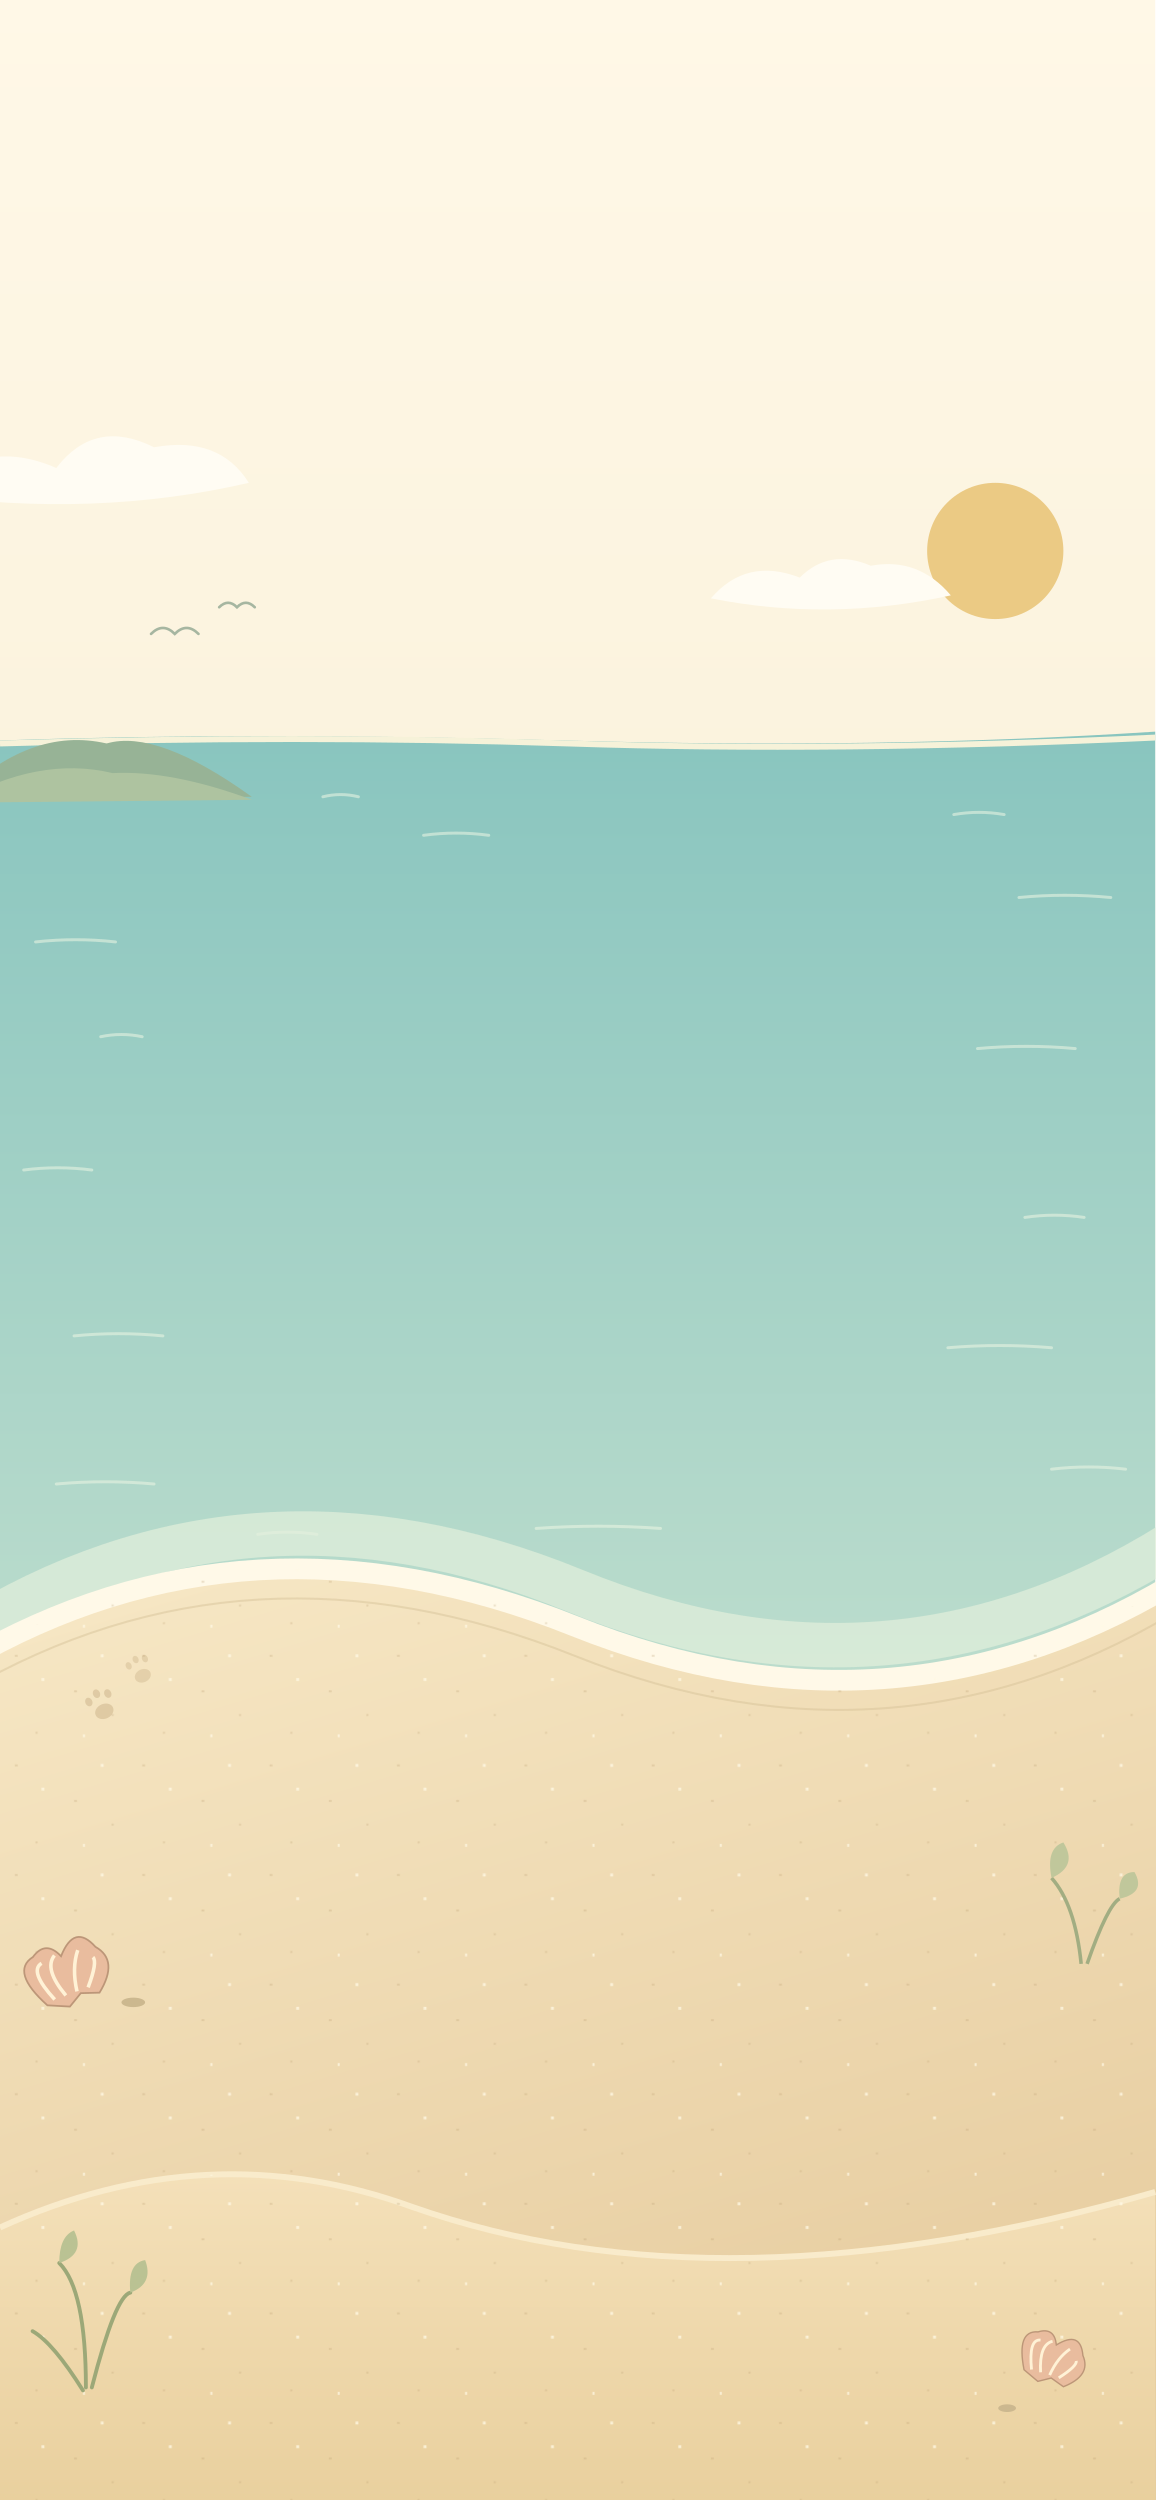
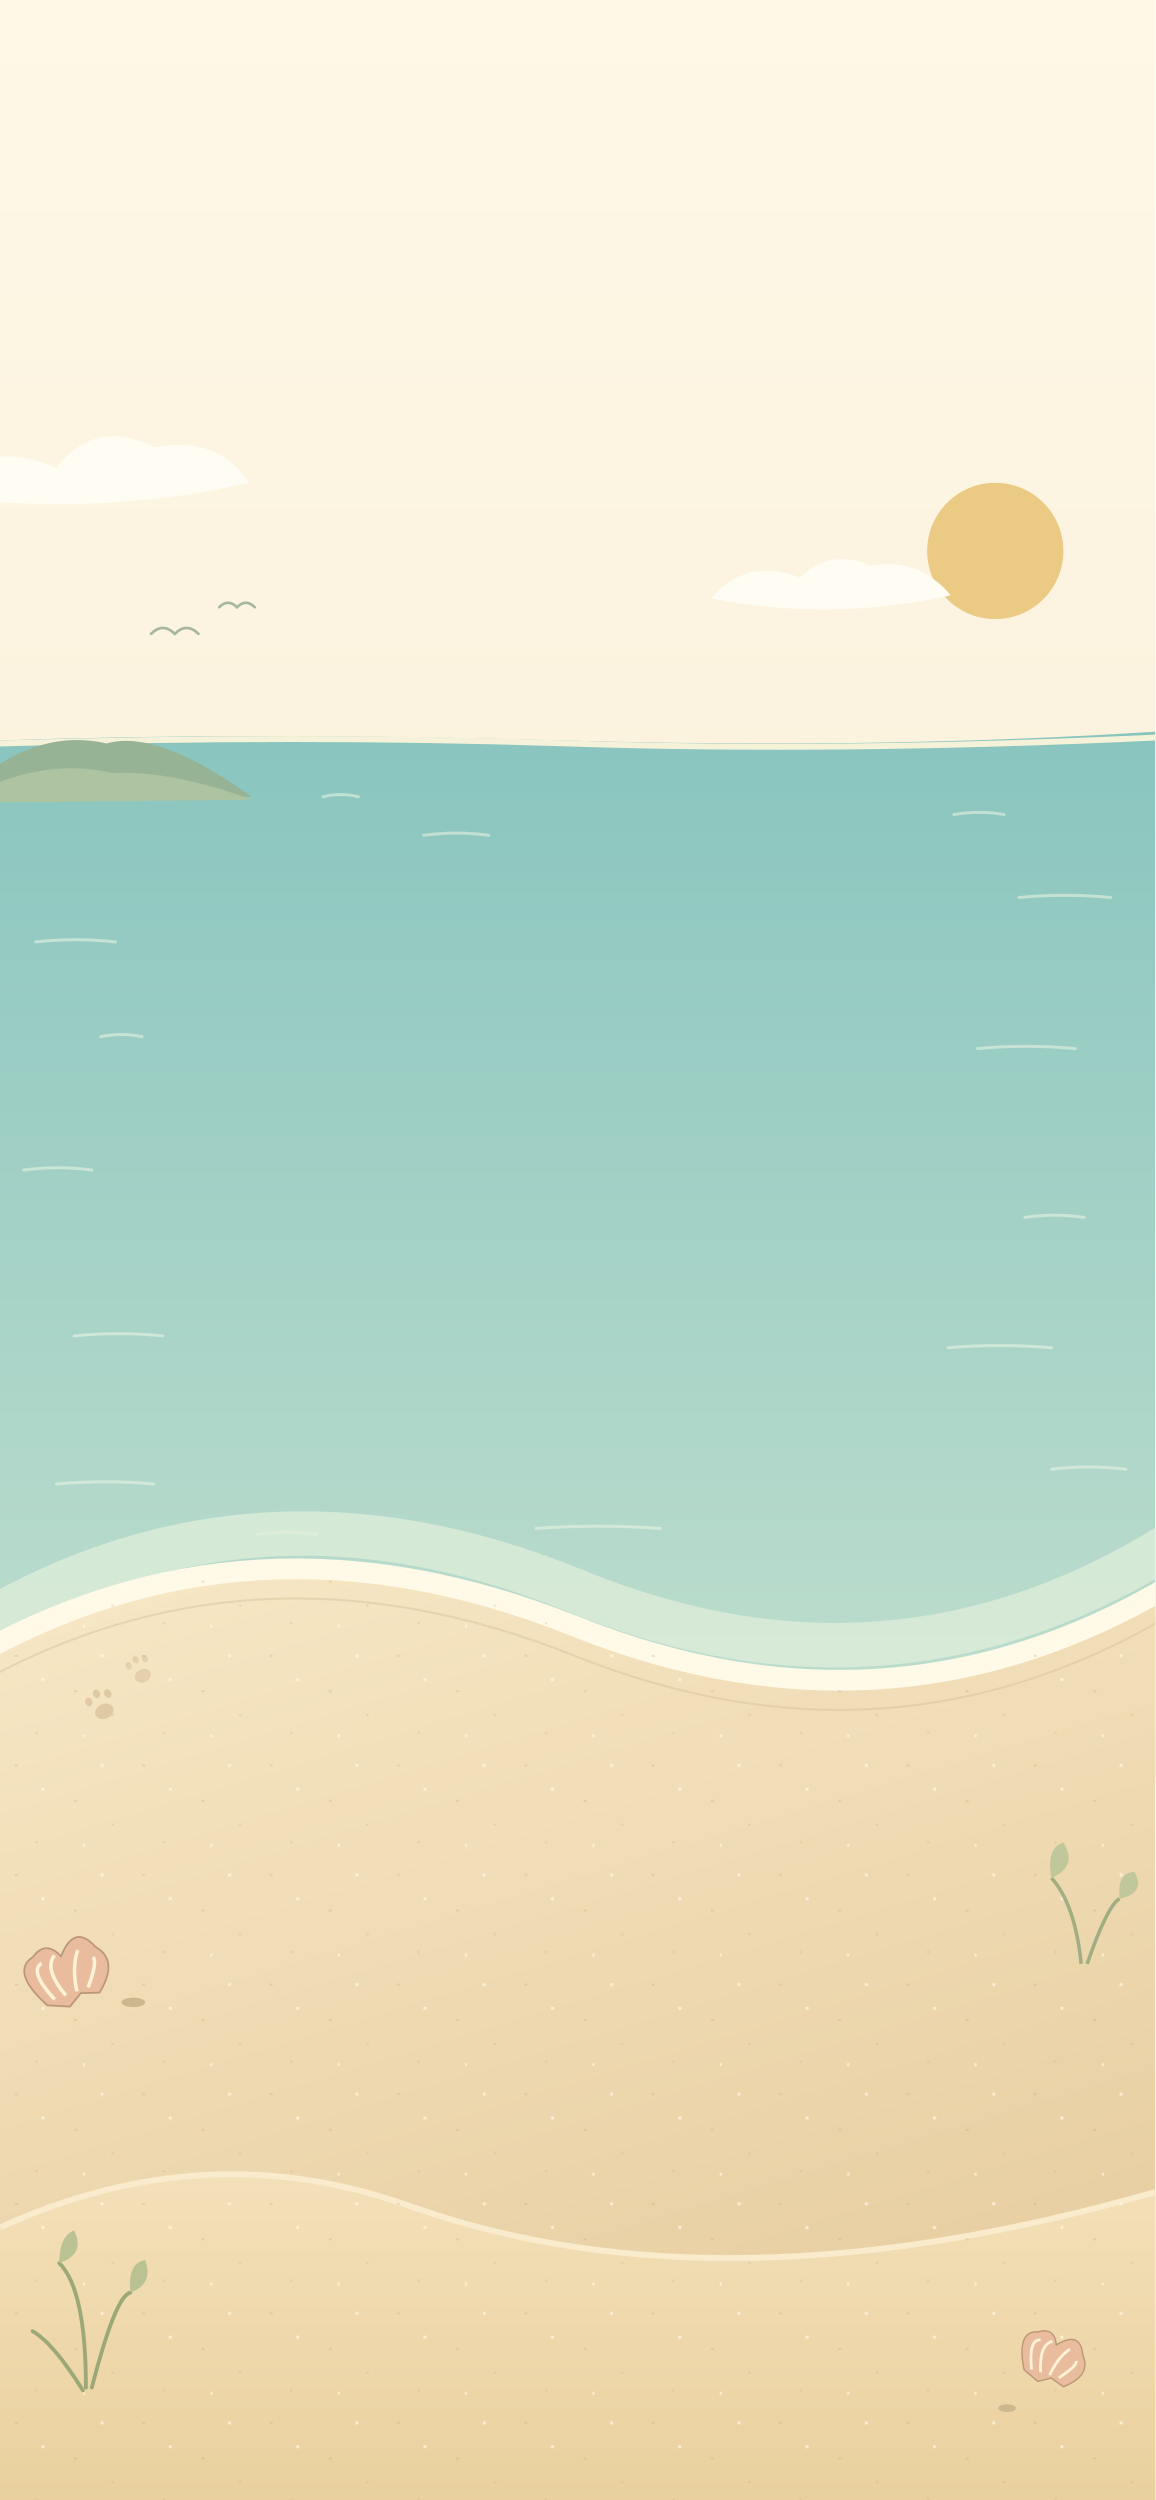
- <svg xmlns="http://www.w3.org/2000/svg" viewBox="0 0 390 844" class="scene">
+ <svg xmlns="http://www.w3.org/2000/svg" width="390" height="844" viewBox="0 0 390 844" preserveAspectRatio="xMidYMid slice">
  <defs>
    <linearGradient id="sky" x1="0" x2="0" y1="0" y2="1">
      <stop stop-color="#fff8e7" />
      <stop offset="1" stop-color="#f2e7ca" />
    </linearGradient>
    <linearGradient id="sea" x1="0" x2="0" y1="0" y2="1">
      <stop stop-color="#89c5bf" />
      <stop offset="1" stop-color="#c1dfce" />
    </linearGradient>
    <linearGradient id="sand" x1="0" x2=".4" y1="0" y2="1">
      <stop stop-color="#f7e8c6" />
      <stop offset="1" stop-color="#e7cda0" />
    </linearGradient>
    <linearGradient id="dune" x1="0" x2="0" y1="0" y2="1">
      <stop stop-color="#f4e0b9" />
      <stop offset="1" stop-color="#e9d09e" />
    </linearGradient>
    <pattern id="sandgrain" width="43" height="37" patternUnits="userSpaceOnUse">
      <path d="M5 4h1m19 12h1m-14 14h.7m25-6h.7" fill="none" stroke="#b99d70" stroke-width=".7" opacity=".25" />
      <path d="M14 12h1m19-8h1m-7 27h.7" fill="none" stroke="#fff9e6" opacity=".7" stroke-width="1" />
    </pattern>
    <g id="shell">
      <path d="M-10 7Q-18-8-9-10Q-3-14 0-7Q8-16 12-6Q18 1 8 9L2 7-3 10Z" fill="#e9bc9e" stroke="#bc9678" stroke-width=".6" />
      <path d="M-7 6Q-12-6-7-7M-3 6Q-7-5-2-8M1 6Q2-2 6-7M5 6Q11-1 10-3" fill="none" stroke="#fff2d6" stroke-width="1.2" />
    </g>
  </defs>
  <path d="M0 0h390v844H0Z" fill="url(#sky)" />
  <circle cx="336" cy="186" r="23" fill="#ebca84" />
  <g fill="#fffcf3">
    <path d="M-25 167q19-20 44-9q13-17 33-7q22-4 32 12q-52 12-109 4" />
    <path d="M240 202q12-14 30-7q10-10 24-4q16-3 27 10q-41 9-81 1" />
  </g>
  <g stroke="#a6b6a1" stroke-width=".9" fill="none" stroke-linecap="round">
    <path d="M51 214q4-4 8 0q4-4 8 0M74 205q3-3 6 0q3-3 6 0" />
  </g>
  <path d="M0 250Q85 247 191 250T390 247V600H0Z" fill="url(#sea)" />
  <path d="M0 251Q101 248 192 251T390 249" stroke="#f6f2d9" stroke-width="2" fill="none" />
  <path d="M-15 270q25-25 51-19q17-5 49 18" fill="#97b396" />
  <path d="M-15 271q28-16 53-10q20-1 47 9" fill="#aec3a0" />
  <g fill="none" stroke="#edf6e4" stroke-linecap="round">
    <path d="M109 269q6.0 -1.5 12 0" stroke-width="1" opacity=".55" />
    <path d="M143 282q11.0 -1.5 22 0" stroke-width="1" opacity=".55" />
    <path d="M322 275q8.5 -1.5 17 0" stroke-width="1" opacity=".55" />
    <path d="M344 303q15.5 -1.5 31 0" stroke-width="1" opacity=".55" />
    <path d="M12 318q13.5 -1.5 27 0" stroke-width="1" opacity=".55" />
    <path d="M34 350q7.0 -1.5 14 0" stroke-width="1" opacity=".55" />
    <path d="M330 354q16.5 -1.5 33 0" stroke-width="1" opacity=".55" />
    <path d="M8 395q11.5 -1.5 23 0" stroke-width="1" opacity=".55" />
    <path d="M346 411q10.0 -1.5 20 0" stroke-width="1" opacity=".55" />
    <path d="M25 451q15.0 -1.5 30 0" stroke-width="1" opacity=".55" />
    <path d="M320 455q17.5 -1.5 35 0" stroke-width="1" opacity=".55" />
    <path d="M181 516q21.0 -1.5 42 0" stroke-width="1" opacity=".55" />
    <path d="M87 518q10.0 -1.5 20 0" stroke-width="1" opacity=".55" />
    <path d="M19 501q16.5 -1.5 33 0" stroke-width="1" opacity=".55" />
    <path d="M355 496q12.5 -1.5 25 0" stroke-width="1" opacity=".55" />
  </g>
  <path d="M-12 560Q80 504 192 548T402 529V844H0Z" fill="url(#sand)" />
  <path d="M-12 552Q84 492 194 537T402 517" fill="none" stroke="#e2efdb" stroke-width="15" opacity=".7" />
  <path d="M-12 561Q84 505 194 549T402 531" fill="none" stroke="#fff9e8" stroke-width="7" />
  <path d="M-12 571Q84 515 194 559T402 541" fill="none" stroke="#d0bc91" stroke-width=".7" opacity=".4" />
  <path d="M-12 561Q84 505 194 549T402 531V844H0Z" fill="url(#sandgrain)" />
  <path d="M0 752Q70 720 139 745Q244 782 390 740V844H0Z" fill="url(#dune)" />
  <path d="M0 752Q70 720 139 745Q244 782 390 740" fill="none" stroke="#f9ebcb" stroke-width="2" />
  <path d="M0 752Q70 720 139 745Q244 782 390 740V844H0Z" fill="url(#sandgrain)" />
  <g transform="translate(23 667) rotate(-20)">
    <use href="#shell" />
  </g>
  <g transform="translate(355 797) rotate(17) scale(.8)">
    <use href="#shell" />
  </g>
  <g transform="translate(29 784)" stroke="#9ca878" stroke-linecap="round" fill="none">
    <path d="M0 22Q0-11-9-20M2 22Q10-9 15-10M-1 23Q-11 7-18 3" stroke-width="1.3" />
    <path d="M-9-20Q-9-29-4-31Q0-23-9-20M15-10Q14-20 20-21Q23-13 15-10" fill="#bac293" stroke="none" />
  </g>
  <g transform="translate(365 645)" stroke="#a2ad82" stroke-width="1.2" fill="none">
    <path d="M0 18Q-2-2-10-11M2 18Q9-2 13-4" />
    <path d="M-10-11q-2-10 4-12q5 8-4 12M13-4q-1-9 5-9q4 7-5 9" fill="#c0c79b" stroke="none" />
  </g>
  <g fill="#ccb88f">
    <ellipse cx="45" cy="676" rx="4" ry="1.6" />
    <ellipse cx="340" cy="813" rx="3" ry="1.3" />
  </g>
  <g transform="translate(34 575) rotate(-24)" opacity=".38" fill="#bca175">
    <ellipse cy="3" rx="3.2" ry="2.5" />
    <ellipse cx="-3.5" cy="-2" rx="1.2" ry="1.5" />
    <ellipse cy="-3.5" rx="1.2" ry="1.5" />
    <ellipse cx="3.5" cy="-2" rx="1.2" ry="1.5" />
  </g>
  <g transform="translate(47 563) rotate(-24)" opacity=".3" fill="#bca175">
    <ellipse cy="3" rx="2.8" ry="2.2" />
    <ellipse cx="-3" cy="-2" rx="1" ry="1.3" />
    <ellipse cy="-3" rx="1" ry="1.3" />
    <ellipse cx="3" cy="-2" rx="1" ry="1.3" />
  </g>
</svg>
